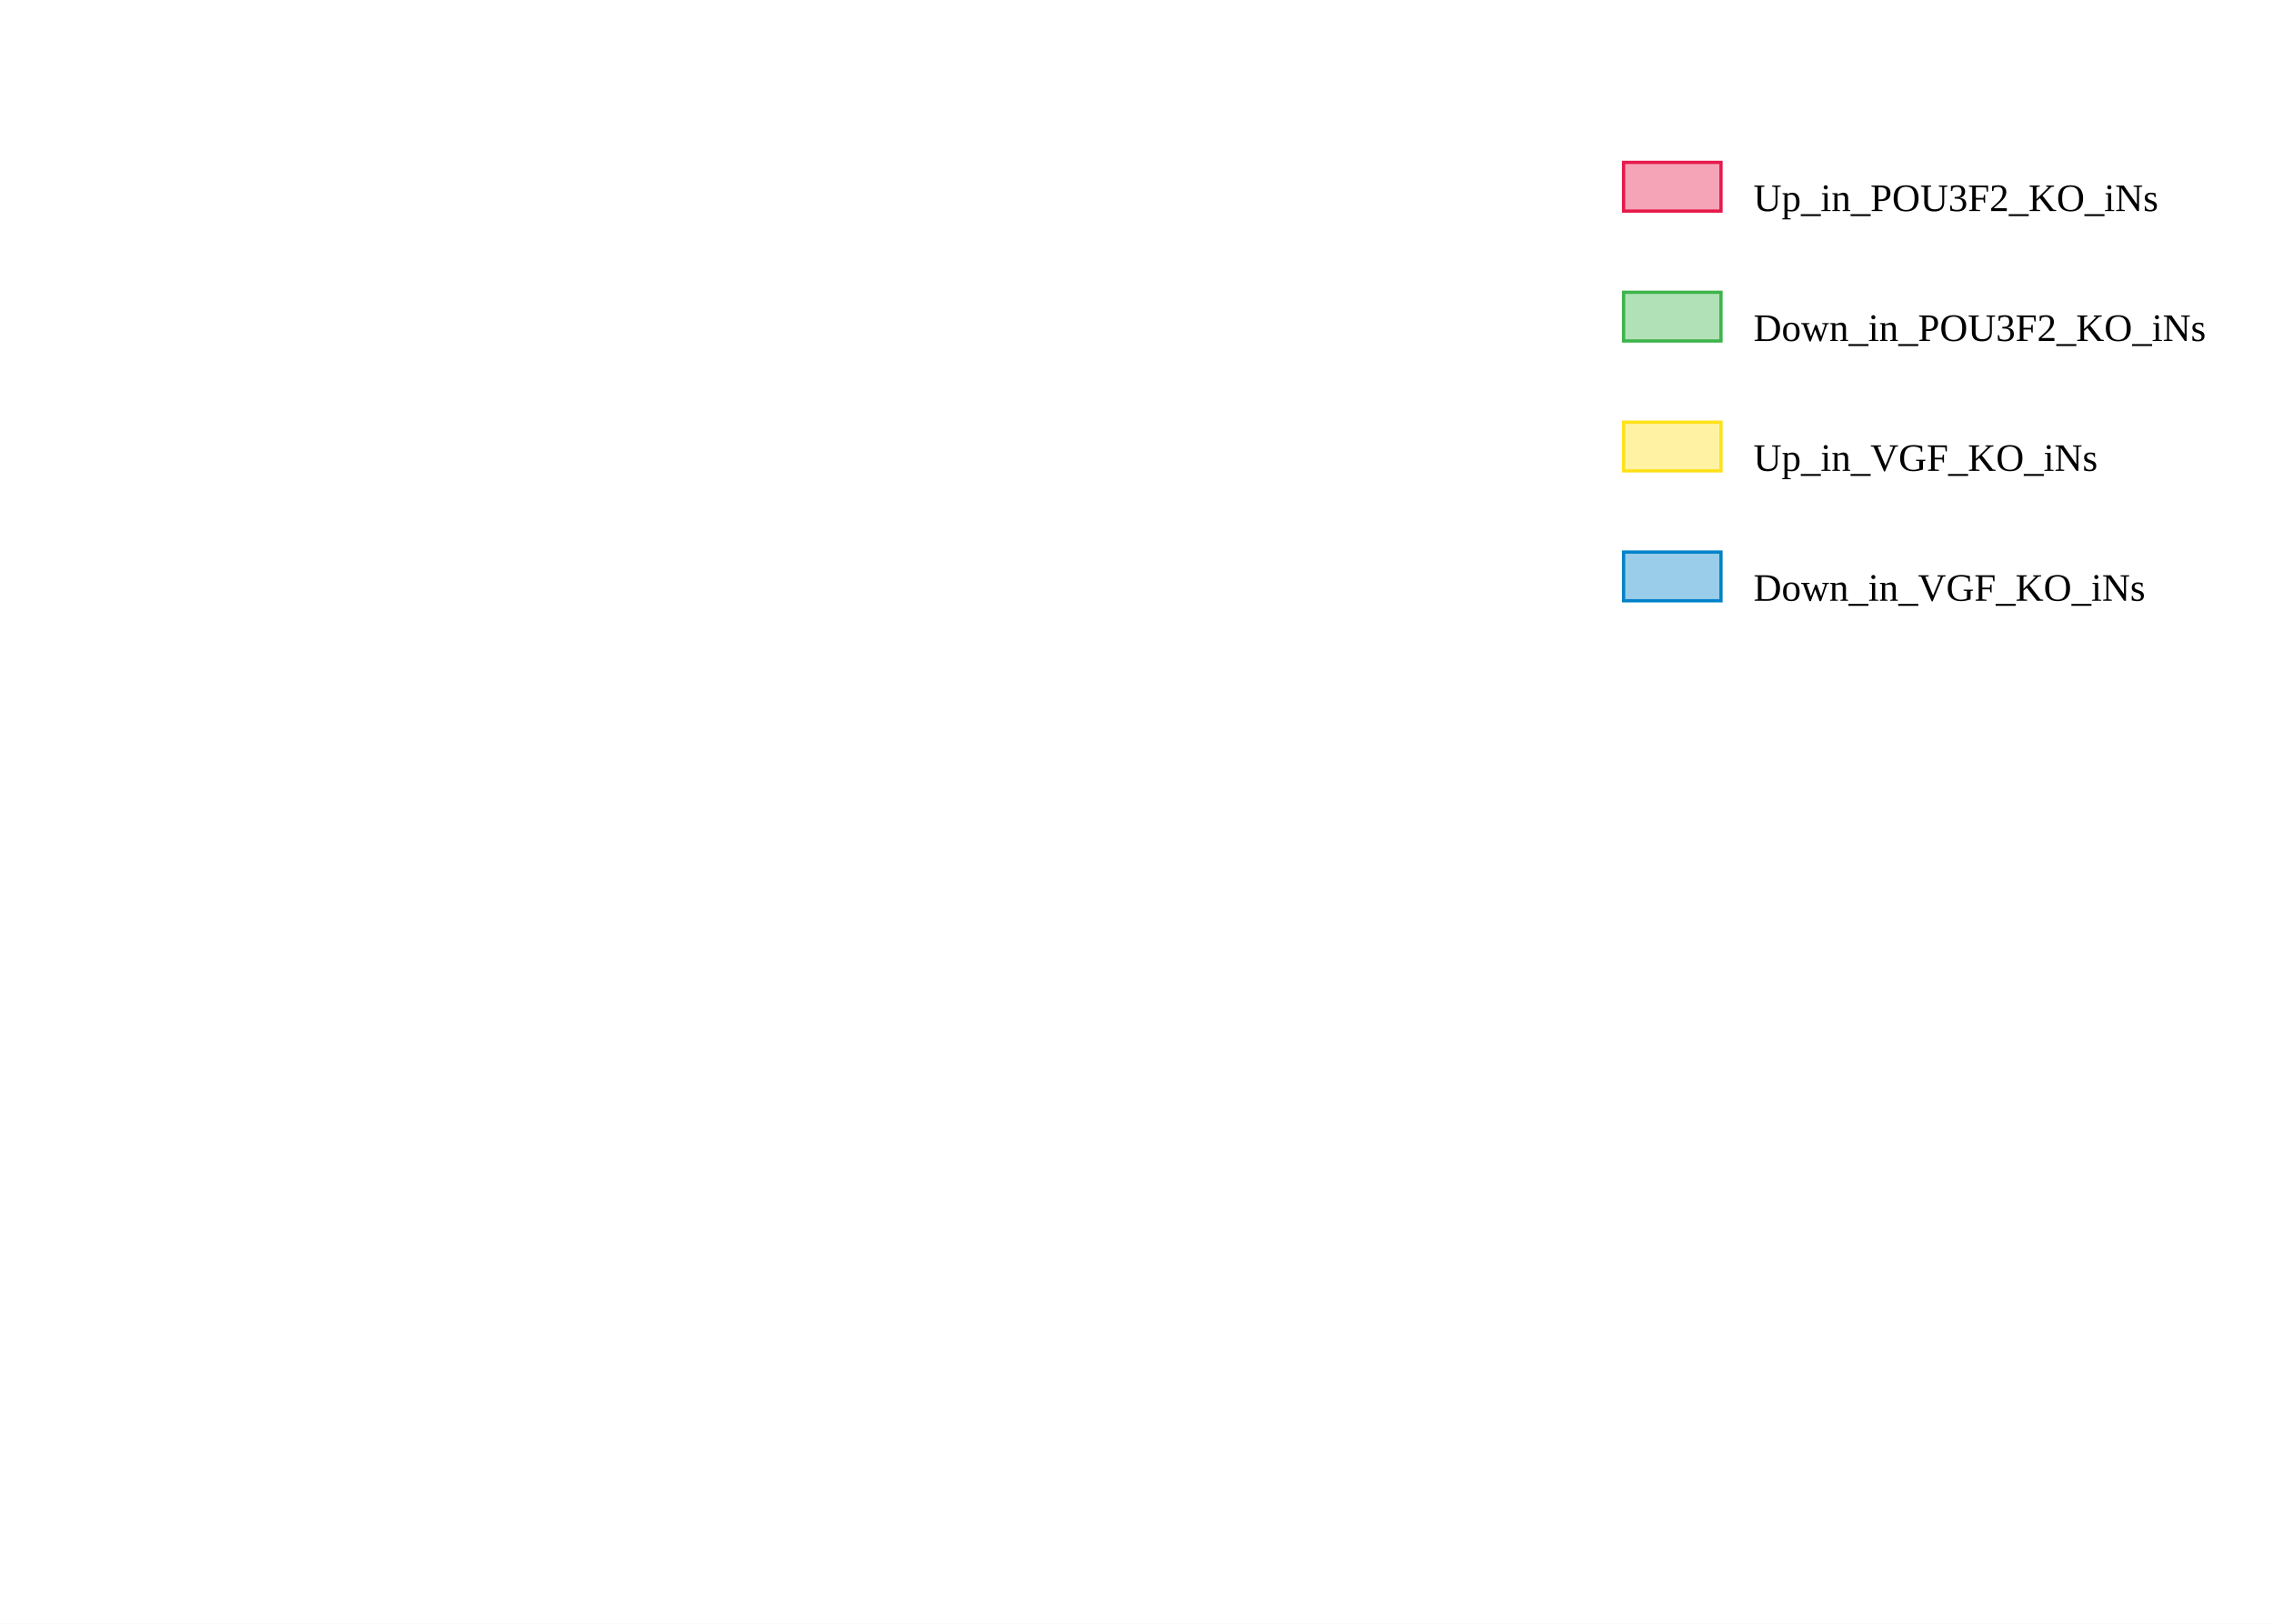
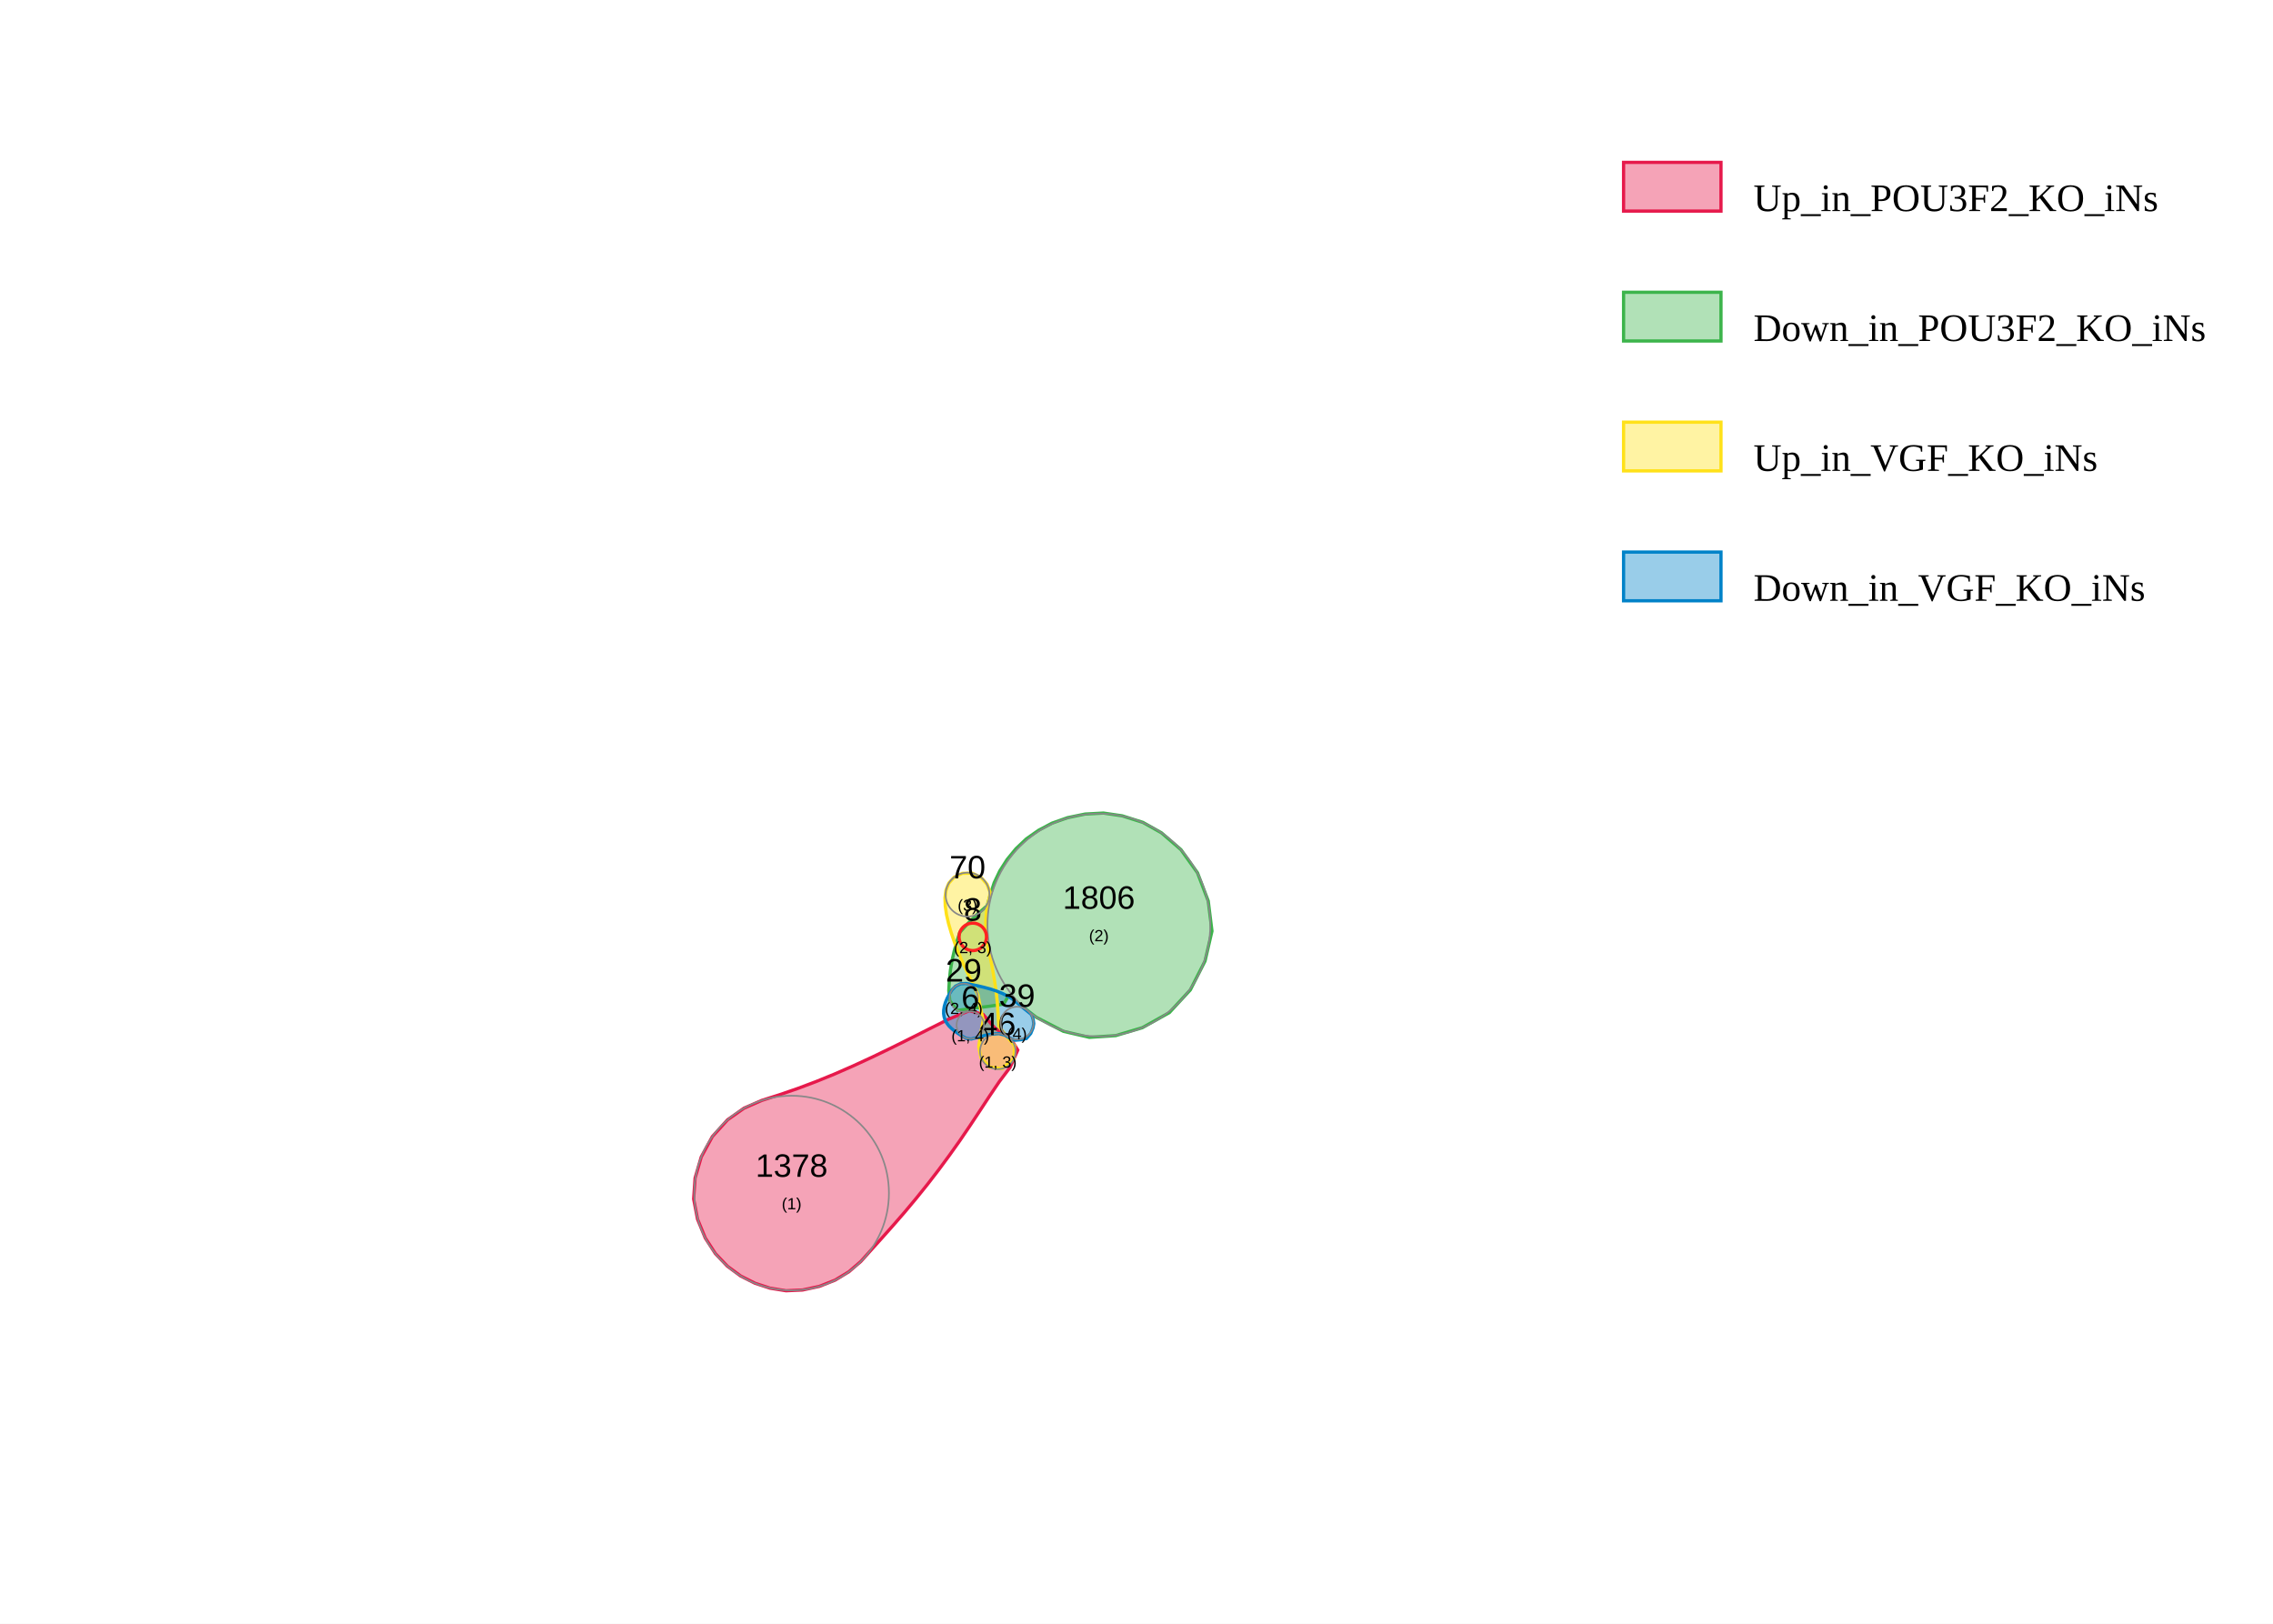
<svg xmlns="http://www.w3.org/2000/svg" xmlns:xlink="http://www.w3.org/1999/xlink" width="700" height="500">
  <defs>
    <style type="text/css">
  .borderLine {
	   stroke: none;
	   fill-opacity: 0.4;
  }
  .outLine {
	   stroke-width: 1;
	   fill: none;
  }
  .circle {
	   stroke: #888888;
	   stroke-width: 0.5;
	   fill: none;
    pointer-events: all;
  }
  .spcircle {
	   stroke: #FF2222;
	   stroke-width: 1;
	   fill: none;
    pointer-events: all;
  }
  .tLabel {
	   font-family: Arial;
    pointer-events: none;
	   font-size: 14px;
	   text-anchor: middle;
	   alignment-baseline: central;
  }
  .nLabel {
	   font-family: Arial;
    pointer-events: none;
	   font-size: 10px;
	   text-anchor: middle;
	   alignment-baseline: central;
  }
  .belong {
	   font-family: Arial;
    pointer-events: none;
	   font-size: 5px;
	   text-anchor: middle;
	   alignment-baseline: central;
  }
  .p0{
    stroke: none;
    fill: #e6194b;
  }
  .q0{
    fill: none;
    stroke: #e6194b;
  }
  .p1{
    stroke: none;
    fill: #3cb44b;
  }
  .q1{
    fill: none;
    stroke: #3cb44b;
  }
  .p2{
    stroke: none;
    fill: #ffe119;
  }
  .q2{
    fill: none;
    stroke: #ffe119;
  }
  .p3{
    stroke: none;
    fill: #0082c8;
  }
  .q3{
    fill: none;
    stroke: #0082c8;
  }

</style>
    <symbol id="bl0">
-       <path d="M -1374.95 -3994.83 L -1385.19 -4030.50 L -1449.57 -4037.15 L -1465.77 -4007.53 L -1487.72 -3978.75 L -1502.62 -3946.02 L -1514.21 -3911.23 L -1527.13 -3908.92 L -1522.97 -3901.80 L -1502.30 -3885.97 L -1492.46 -3895.70 L -1458.42 -3913.73 L -1422.83 -3934.15 L -1407.16 -3957.03 L -1385.96 -3970.92 Z" />
+       <path d="M 224.07 344.81 L 219.38 349.98 L 215.96 356.25 L 214.06 362.76 L 213.62 369.21 L 214.81 375.42 L 217.20 381.22 L 220.32 386.03 L 224.00 389.90 L 228.10 392.92 L 232.52 395.15 L 237.16 396.67 L 242.06 397.46 L 247.16 397.23 L 252.36 396.10 L 257.18 394.19 L 261.44 391.60 L 265.10 388.45 L 268.32 384.86 L 271.69 381.12 L 275.16 377.22 L 278.68 373.17 L 282.19 368.97 L 285.67 364.65 L 289.08 360.23 L 292.40 355.73 L 295.62 351.20 L 298.72 346.64 L 301.74 342.08 L 304.72 337.55 L 307.76 333.06 L 311.10 328.64 L 313.44 323.36 L 311.31 319.85 L 306.34 316.53 L 302.78 312.37 L 298.55 311.21 L 292.19 313.81 L 286.21 316.81 L 280.30 319.79 L 274.44 322.70 L 268.62 325.51 L 262.82 328.19 L 257.06 330.71 L 251.34 333.04 L 245.68 335.17 L 240.08 337.10 L 234.57 338.86 L 229.15 341.23 Z" />
    </symbol>
    <symbol id="bl1">
-       <path d="M -504.75 1437.39 L -497.23 1452.69 L -490.00 1468.21 L -484.44 1461.35 L -468.25 1450.48 L -461.03 1448.20 L -456.67 1446.56 L -434.59 1454.20 L -413.40 1464.67 L -414.50 1465.99 L -413.72 1469.07 L -397.45 1469.44 L -359.36 1471.98 L -337.44 1469.71 L -321.45 1460.21 L -304.85 1436.79 L -302.67 1408.53 L -315.93 1383.31 L -337.91 1369.18 L -365.70 1367.91 L -399.32 1393.39 L -428.63 1414.88 L -448.17 1432.16 L -462.83 1436.72 L -480.98 1431.23 L -495.74 1431.90 L -496.75 1436.53 Z" />
+       <path d="M 300.90 281.58 L 298.15 284.28 L 295.59 287.10 L 294.70 289.83 L 293.89 292.72 L 293.20 295.71 L 292.69 298.77 L 292.36 301.88 L 292.19 305.03 L 292.51 308.17 L 294.84 311.13 L 299.72 310.47 L 304.66 309.86 L 309.09 309.20 L 310.58 306.65 L 319.16 313.27 L 327.51 317.58 L 335.48 319.43 L 343.59 318.90 L 351.79 316.46 L 360.11 311.82 L 366.57 304.83 L 371.10 295.96 L 373.24 286.72 L 372.09 277.44 L 368.79 268.77 L 363.68 261.62 L 357.67 256.44 L 351.98 253.24 L 345.60 251.22 L 339.84 250.37 L 334.18 250.67 L 328.77 251.79 L 323.98 253.48 L 319.83 255.68 L 316.10 258.29 L 312.90 261.32 L 310.16 264.65 L 307.91 268.17 L 306.17 271.82 L 304.97 275.52 L 304.01 278.90 Z" />
    </symbol>
    <symbol id="bl2">
-       <path d="M -277.42 -16.36 L -265.67 -10.57 L -268.97 -1.78 L -274.29 5.92 L -272.42 7.52 L -274.32 1.28 L -277.55 -19.06 L -276.93 -14.50 L -238.62 -34.42 L -244.73 -48.12 L -256.44 -45.14 L -259.04 -12.36 L -259.49 36.13 L -269.40 37.63 L -263.20 57.19 L -230.20 91.44 L -210.06 92.56 L -229.38 77.91 L -263.67 71.32 L -296.18 81.29 L -277.38 53.10 L -275.83 37.58 L -268.40 28.20 L -268.58 0.64 L -244.24 -19.90 L -242.96 -27.37 L -239.56 -44.12 L -252.54 -49.42 L -260.95 -40.26 L -270.48 -25.75 Z" />
+       <path d="M 303.58 283.46 L 303.84 280.57 L 304.38 277.76 L 304.99 274.92 L 303.96 272.27 L 302.09 270.13 L 299.37 268.87 L 296.35 268.92 L 293.85 270.12 L 292.22 271.92 L 291.33 274.09 L 291.02 276.44 L 291.10 278.94 L 291.48 281.59 L 292.11 284.35 L 292.94 287.22 L 293.95 290.19 L 295.12 293.26 L 296.47 296.41 L 297.97 299.64 L 299.65 302.93 L 301.17 306.40 L 301.93 310.29 L 302.79 314.21 L 301.97 318.48 L 301.42 322.33 L 302.09 325.76 L 304.82 328.65 L 308.60 329.09 L 312.27 326.01 L 312.45 321.97 L 309.81 318.90 L 307.60 316.02 L 307.36 312.10 L 307.12 308.41 L 306.72 304.93 L 306.22 301.60 L 305.66 298.40 L 305.09 295.31 L 304.42 292.34 L 303.91 289.39 L 303.63 286.40 Z" />
    </symbol>
    <symbol id="bl3">
-       <path d="M -270.97 -34.07 L -277.81 -34.36 L -269.39 -33.51 L -267.82 -30.96 L -269.07 -26.71 L -273.22 -23.99 L -276.24 -16.49 L -278.52 -9.64 L -273.21 -7.47 L -262.60 -11.57 L -245.74 -20.10 L -244.13 -27.86 L -239.26 -41.07 L -242.82 -46.91 L -250.70 -48.07 L -252.30 -47.62 L -260.30 -41.11 L -265.32 -37.00 Z" />
+       <path d="M 291.65 307.47 L 291.14 308.72 L 290.80 309.91 L 290.62 311.05 L 290.60 312.13 L 290.75 313.15 L 291.07 314.12 L 291.56 315.03 L 292.21 315.89 L 293.02 316.70 L 293.97 317.49 L 295.06 318.25 L 296.26 319.03 L 297.60 319.77 L 299.09 319.96 L 300.67 319.55 L 302.29 319.09 L 303.97 318.69 L 305.73 318.41 L 307.66 318.28 L 309.45 318.72 L 310.90 319.65 L 312.63 320.31 L 314.40 320.16 L 316.10 319.79 L 317.43 318.22 L 318.12 316.54 L 318.36 315.20 L 318.19 313.98 L 317.90 312.99 L 317.54 312.34 L 317.44 312.22 L 315.04 310.30 L 313.72 309.16 L 312.21 307.90 L 310.54 306.82 L 308.76 305.93 L 306.90 305.18 L 305.00 304.55 L 303.07 304.03 L 301.16 303.58 L 299.30 303.19 L 297.51 302.84 L 295.84 302.93 L 294.31 303.66 L 293.15 304.84 L 292.32 306.17 Z" />
    </symbol>
  </defs>
  <rect width="700" height="500" style="fill:#fff;stroke-width:0" />
  <use class="p0 borderLine" xlink:href="#bl0" />
  <use class="p1 borderLine" xlink:href="#bl1" />
  <use class="p2 borderLine" xlink:href="#bl2" />
  <use class="p3 borderLine" xlink:href="#bl3" />
  <use class="q0 outLine" xlink:href="#bl0" />
  <use class="q1 outLine" xlink:href="#bl1" />
  <use class="q2 outLine" xlink:href="#bl2" />
  <use class="q3 outLine" xlink:href="#bl3" />
+   <circle class="circle" cx="243.786" cy="367.383" r="29.971" />
+   <text class="tLabel" x="243.79" y="347.38" />
+   <text class="nLabel" x="243.79" y="362.38">1378</text>
+   <text class="belong" x="243.79" y="372.38">(1)</text>
+   <circle class="circle" cx="338.408" cy="284.836" r="34.311" />
+   <text class="tLabel" x="338.41" y="264.84" />
+   <text class="nLabel" x="338.41" y="279.84">1806</text>
+   <text class="belong" x="338.41" y="289.84">(2)</text>
+   <circle class="spcircle" cx="299.58" cy="288.488" r="4.227" />
+   <text class="tLabel" x="299.58" y="268.49" />
+   <text class="nLabel" x="299.58" y="283.49">8</text>
+   <text class="belong" x="299.58" y="293.49">(2, 3)</text>
+   <circle class="circle" cx="296.784" cy="307.235" r="4.348" />
+   <text class="tLabel" x="296.78" y="287.24" />
+   <text class="nLabel" x="296.78" y="302.24">29</text>
+   <text class="belong" x="296.78" y="312.24">(2, 4)</text>
+   <circle class="circle" cx="297.963" cy="275.477" r="6.755" />
+   <text class="tLabel" x="297.96" y="255.48" />
+   <text class="nLabel" x="297.96" y="270.48">70</text>
+   <text class="belong" x="297.96" y="280.48">(3)</text>
+   <circle class="circle" cx="307.277" cy="323.755" r="5.476" />
+   <text class="tLabel" x="307.28" y="303.76" />
+   <text class="nLabel" x="307.28" y="318.76">46</text>
+   <text class="belong" x="307.28" y="328.76">(1, 3)</text>
+   <circle class="circle" cx="313.209" cy="315.046" r="5.042" />
+   <text class="tLabel" x="313.21" y="295.05" />
+   <text class="nLabel" x="313.21" y="310.05">39</text>
+   <text class="belong" x="313.21" y="320.05">(4)</text>
+   <circle class="circle" cx="298.818" cy="315.663" r="4.227" />
+   <text class="tLabel" x="298.82" y="295.66" />
+   <text class="nLabel" x="298.82" y="310.66">6</text>
+   <text class="belong" x="298.82" y="320.66">(1, 4)</text>
  <rect class="p0 borderLine" x="500.00" y="50.00" width="30.00" height="15.00" />
  <rect class="q0" x="500.00" y="50.00" width="30.00" height="15.00" />
  <text class="legend" x="540.00" y="65.00">Up_in_POU3F2_KO_iNs</text>
  <rect class="p1 borderLine" x="500.00" y="90.00" width="30.00" height="15.00" />
  <rect class="q1" x="500.00" y="90.00" width="30.00" height="15.00" />
  <text class="legend" x="540.00" y="105.00">Down_in_POU3F2_KO_iNs</text>
  <rect class="p2 borderLine" x="500.00" y="130.00" width="30.00" height="15.00" />
  <rect class="q2" x="500.00" y="130.00" width="30.00" height="15.00" />
  <text class="legend" x="540.00" y="145.00">Up_in_VGF_KO_iNs</text>
  <rect class="p3 borderLine" x="500.00" y="170.00" width="30.00" height="15.00" />
  <rect class="q3" x="500.00" y="170.00" width="30.00" height="15.00" />
  <text class="legend" x="540.00" y="185.00">Down_in_VGF_KO_iNs</text>
</svg>
